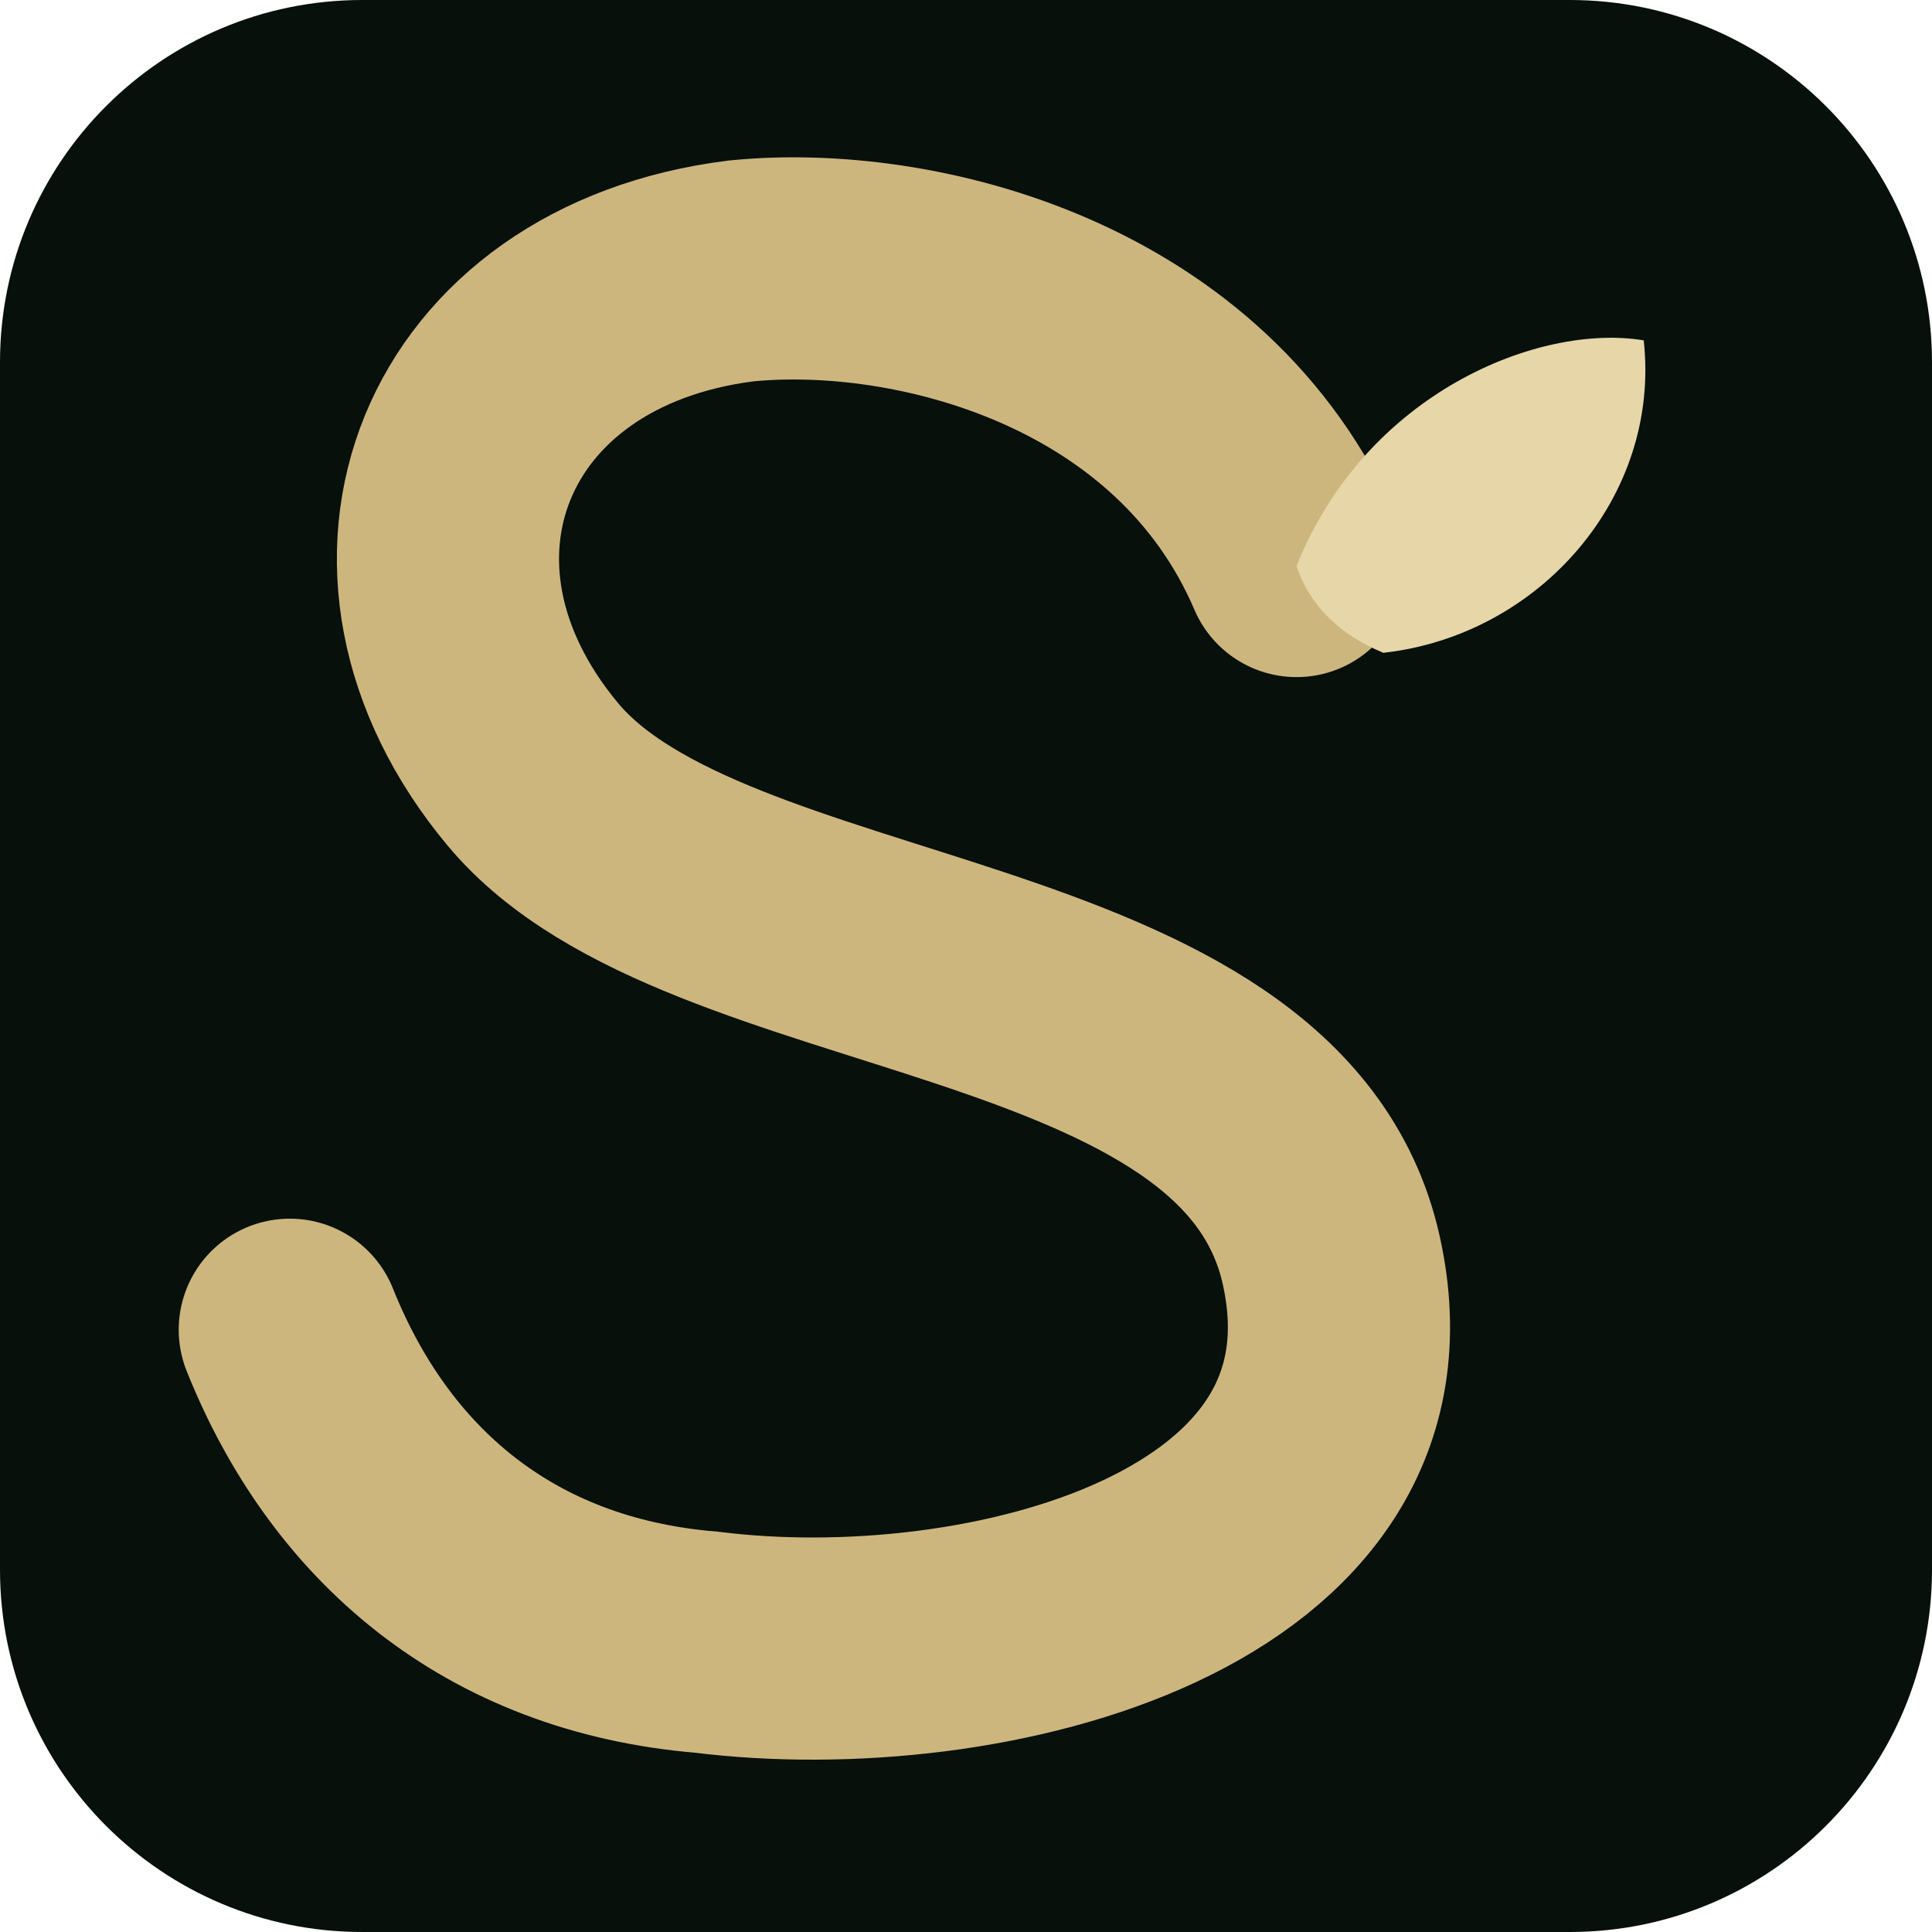
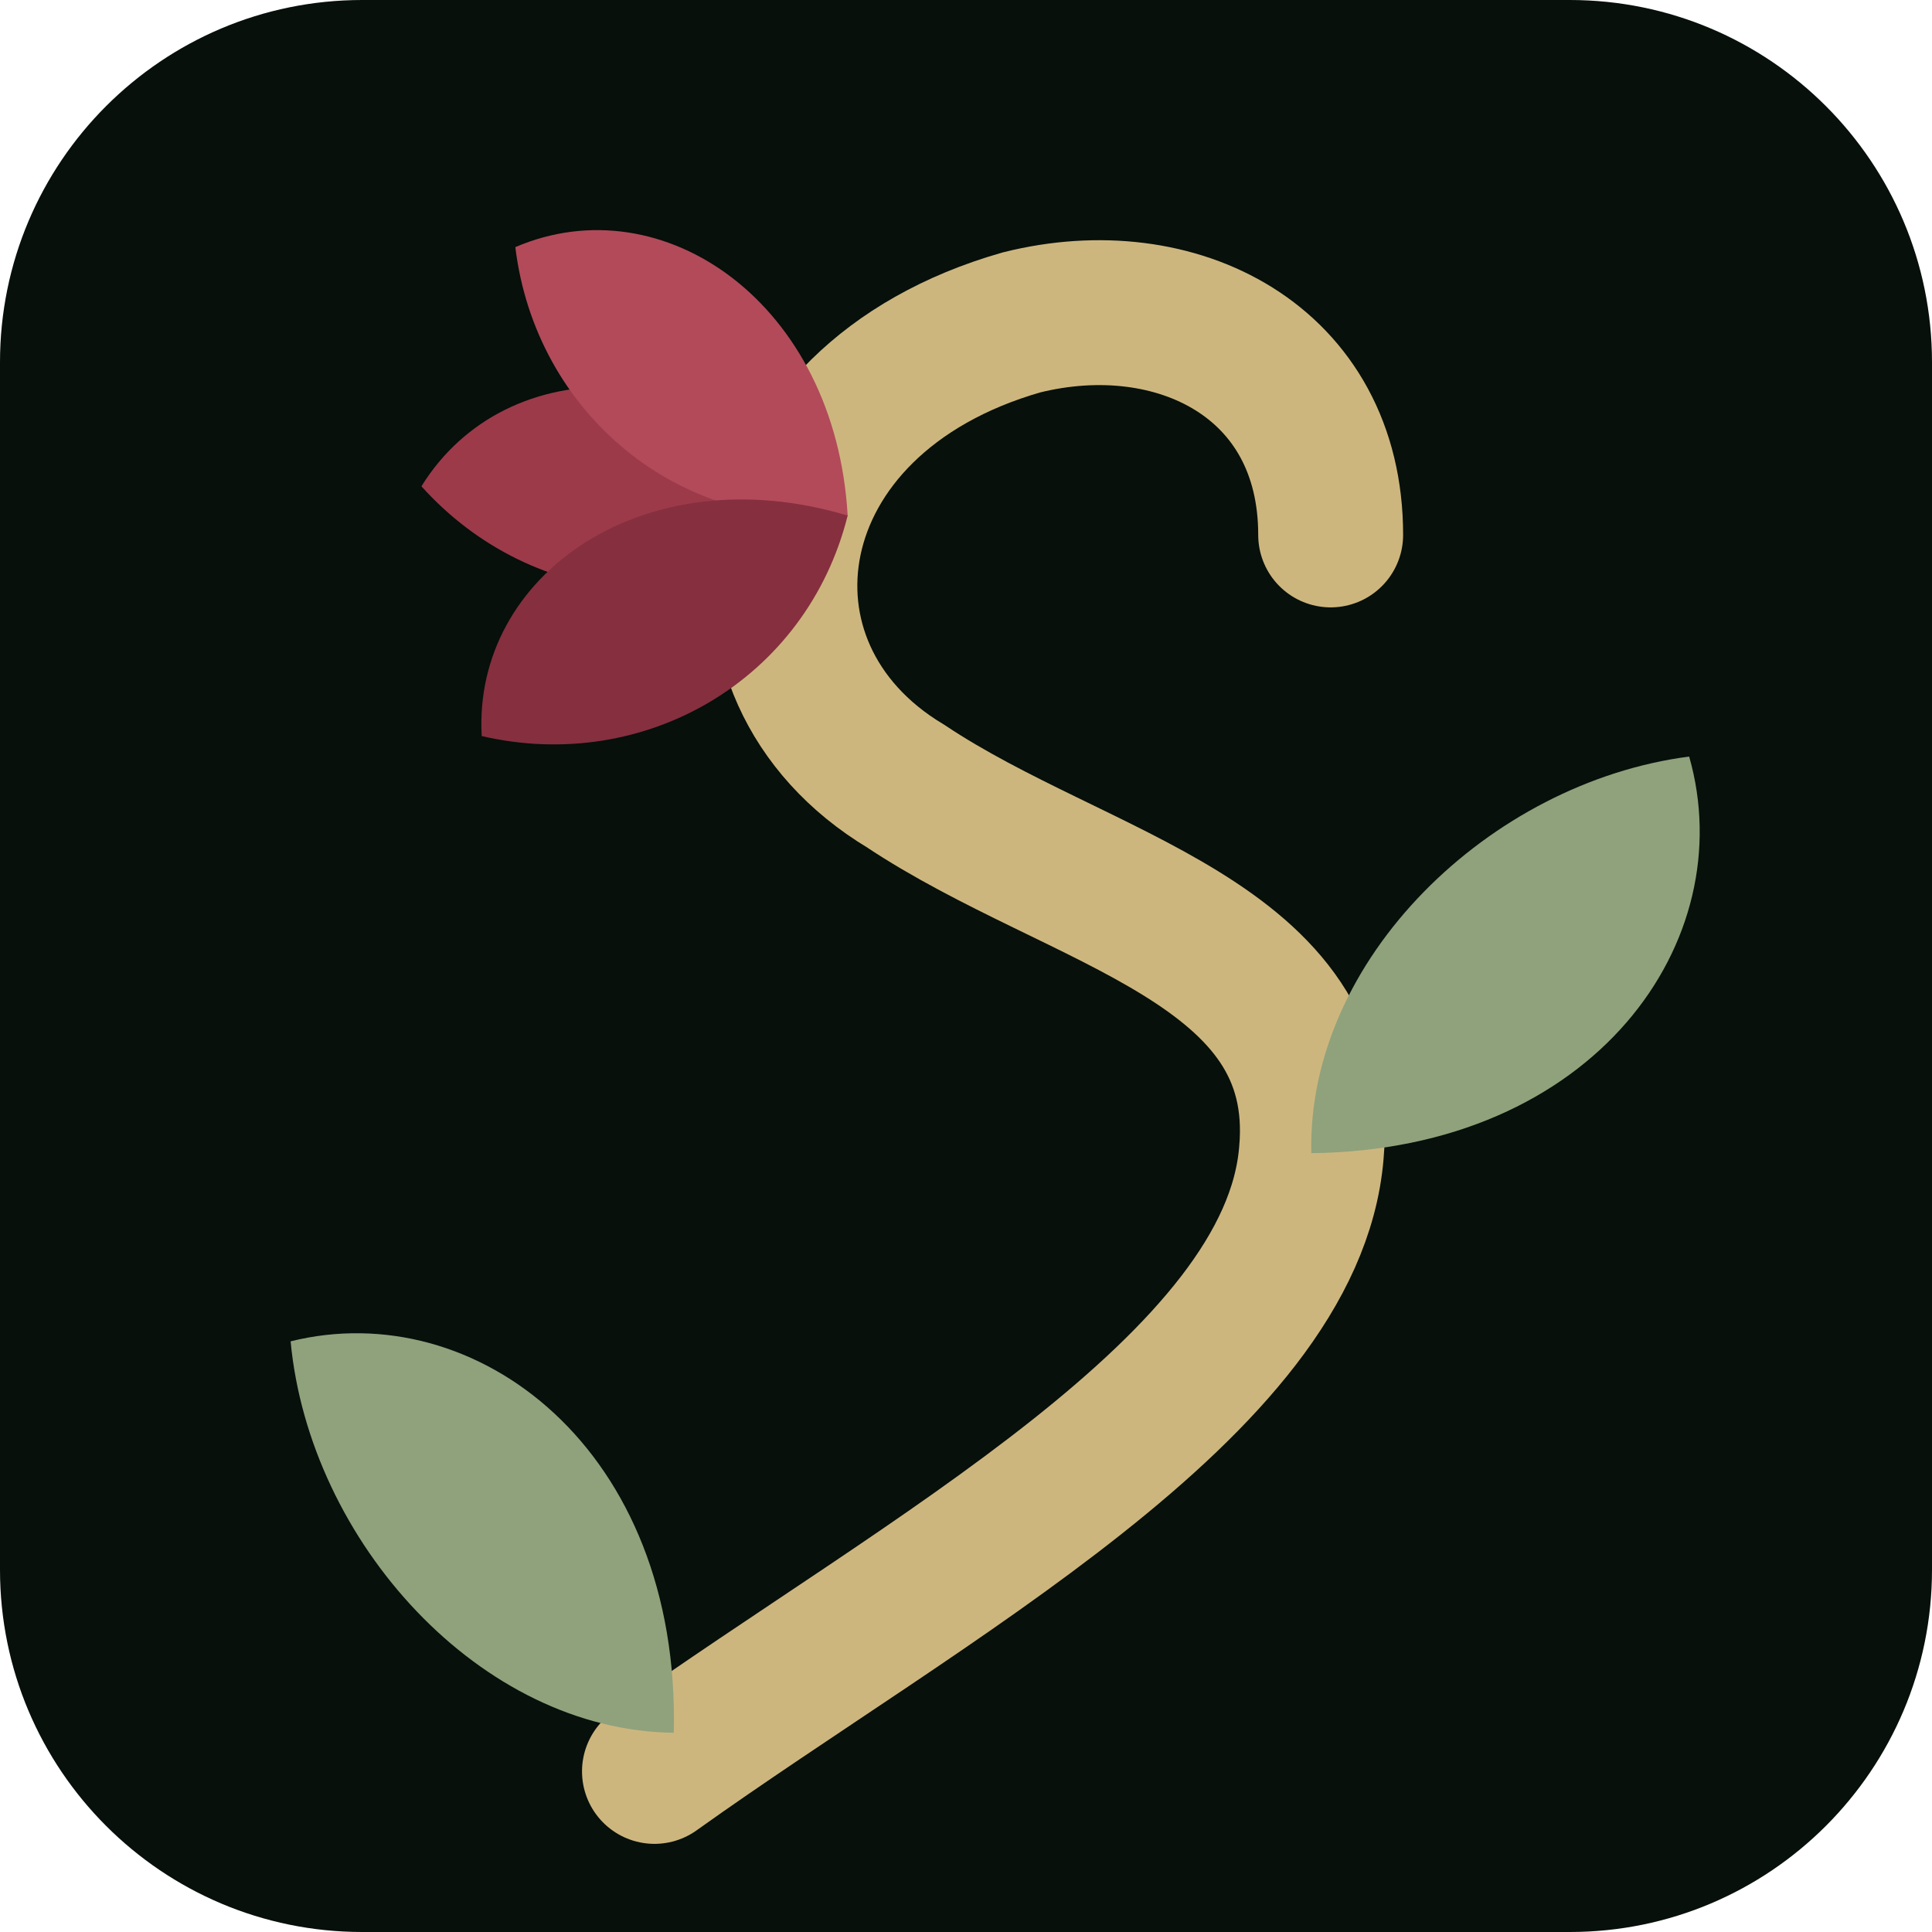
<svg xmlns="http://www.w3.org/2000/svg" viewBox="0 0 64 64">
  <rect width="64" height="64" rx="12" fill="#07100b" />
-   <g transform="translate(2.7 3.8) scale(1.15)">
-     <path d="M35 13 C 32 6, 24 4, 19 4.5 C 11 5.5, 8 13, 13 19 C 18 25, 34 24, 36 33 C 38 42, 26 45, 18 44 C 12 43.5, 8 40, 6 35" fill="none" stroke="#cdb67e" stroke-width="6.4" stroke-linecap="round" />
-     <path d="M35 13 C 37 8, 42 6, 45 6.5 C 45.5 11, 42 15, 37.5 15.5 C 36.3 15, 35.4 14.2, 35 13 Z" fill="#e6d6a8" />
+   <g transform="translate(14 3) scale(0.64)">
+     <path d="M12 87 C 26 77, 45 67, 46 55 C 47 44, 34 42, 25 36 C 15 30, 17 16, 31 12 C 39 10, 47 14, 47 23" fill="none" stroke="#cdb67e" stroke-width="7.5" stroke-linecap="round" />
+     <g transform="translate(13 85) rotate(-118) scale(1.6)">
+       <path d="M0 0 C 3 -5.5, 11 -7.5, 17 -5 C 15.5 1, 8 4.5, 0 0 Z" fill="#8fa27c" />
+     </g>
+     <g transform="translate(46 55) rotate(-30) scale(1.6)">
+       <path d="M0 0 C 3 -5.5, 11 -7.5, 17 -5 C 15.5 1, 8 4.5, 0 0 Z" fill="#8fa27c" />
+     </g>
+     <g transform="translate(22 22) rotate(-160) scale(1.7)">
+       <path d="M0 0 C 2.5 -4.5, 8 -6, 12.5 -3.6 C 11.5 1.2, 5.5 3.4, 0 0 Z" fill="#9c3a4a" />
+     </g>
+     <g transform="translate(22 22) rotate(-125) scale(1.7)">
+       <path d="M0 0 C 2.5 -4.5, 8 -6, 12.5 -3.6 C 11.5 1.2, 5.5 3.4, 0 0 Z" fill="#b24a5a" />
+     </g>
+     <g transform="translate(22 22) rotate(-195) scale(1.7)">
+       <path d="M0 0 C 2.5 -4.5, 8 -6, 12.5 -3.6 C 11.5 1.2, 5.5 3.4, 0 0 Z" fill="#862f3f" />
+     </g>
  </g>
</svg>
